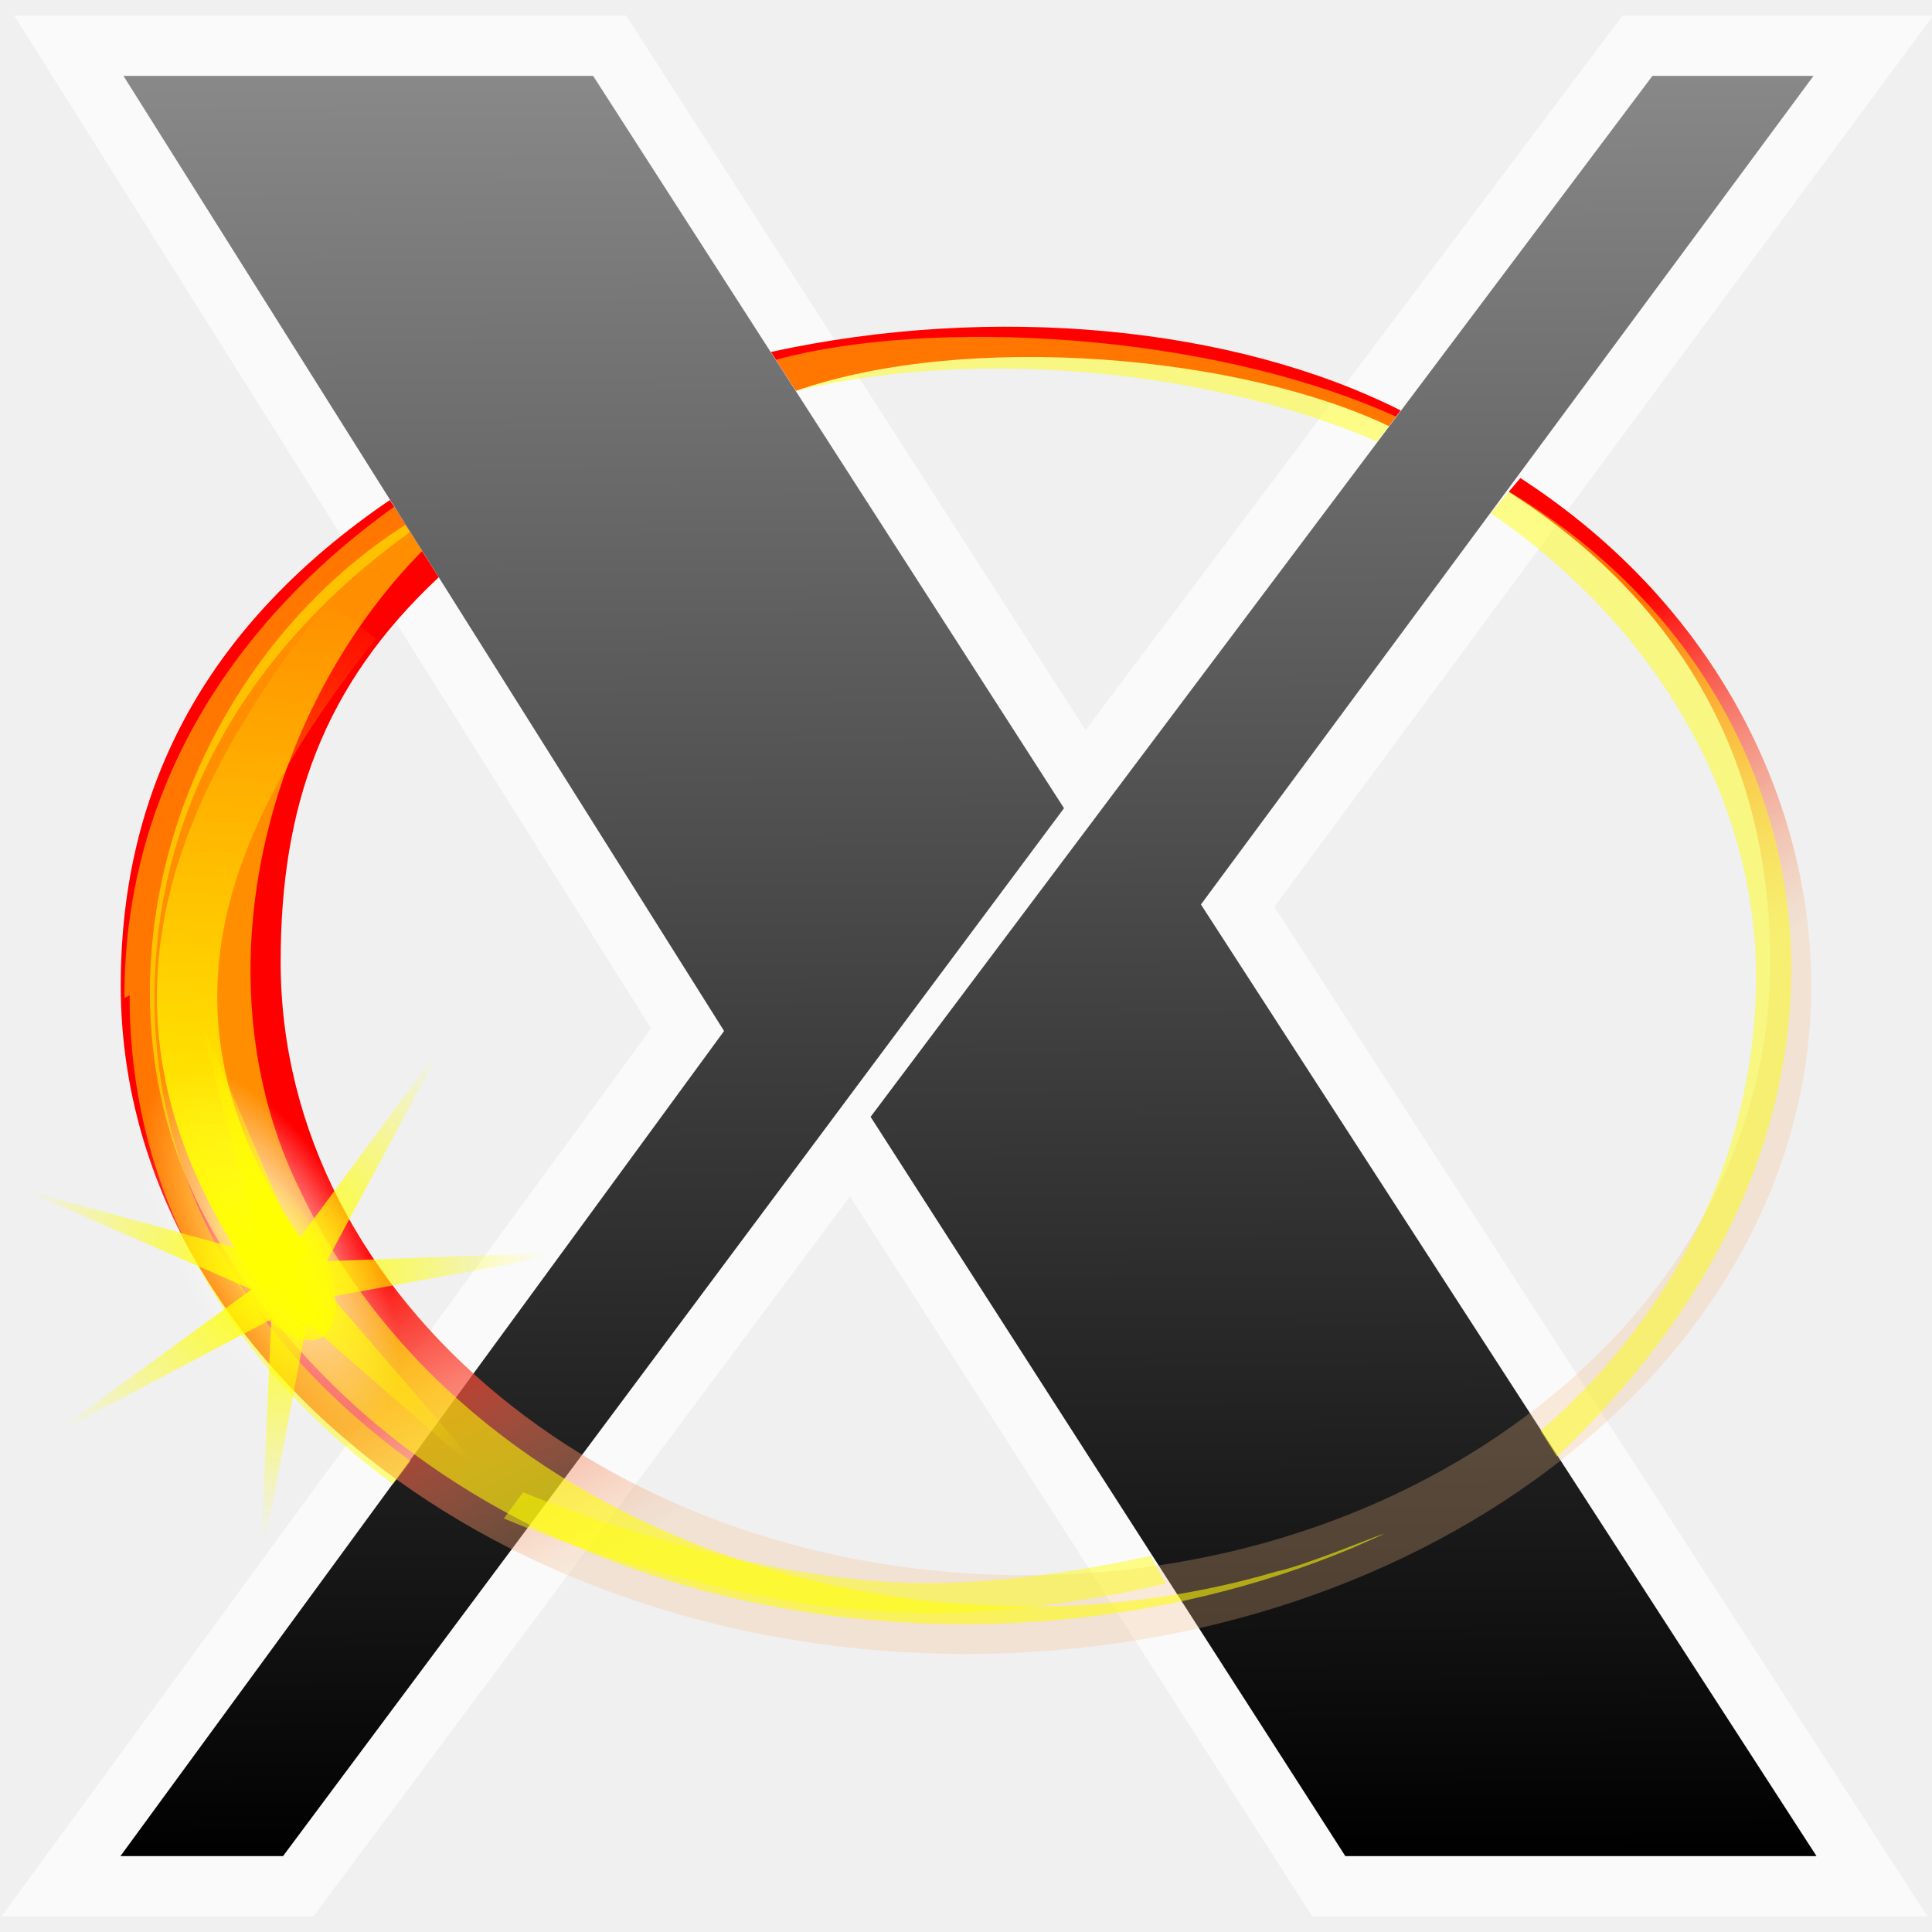
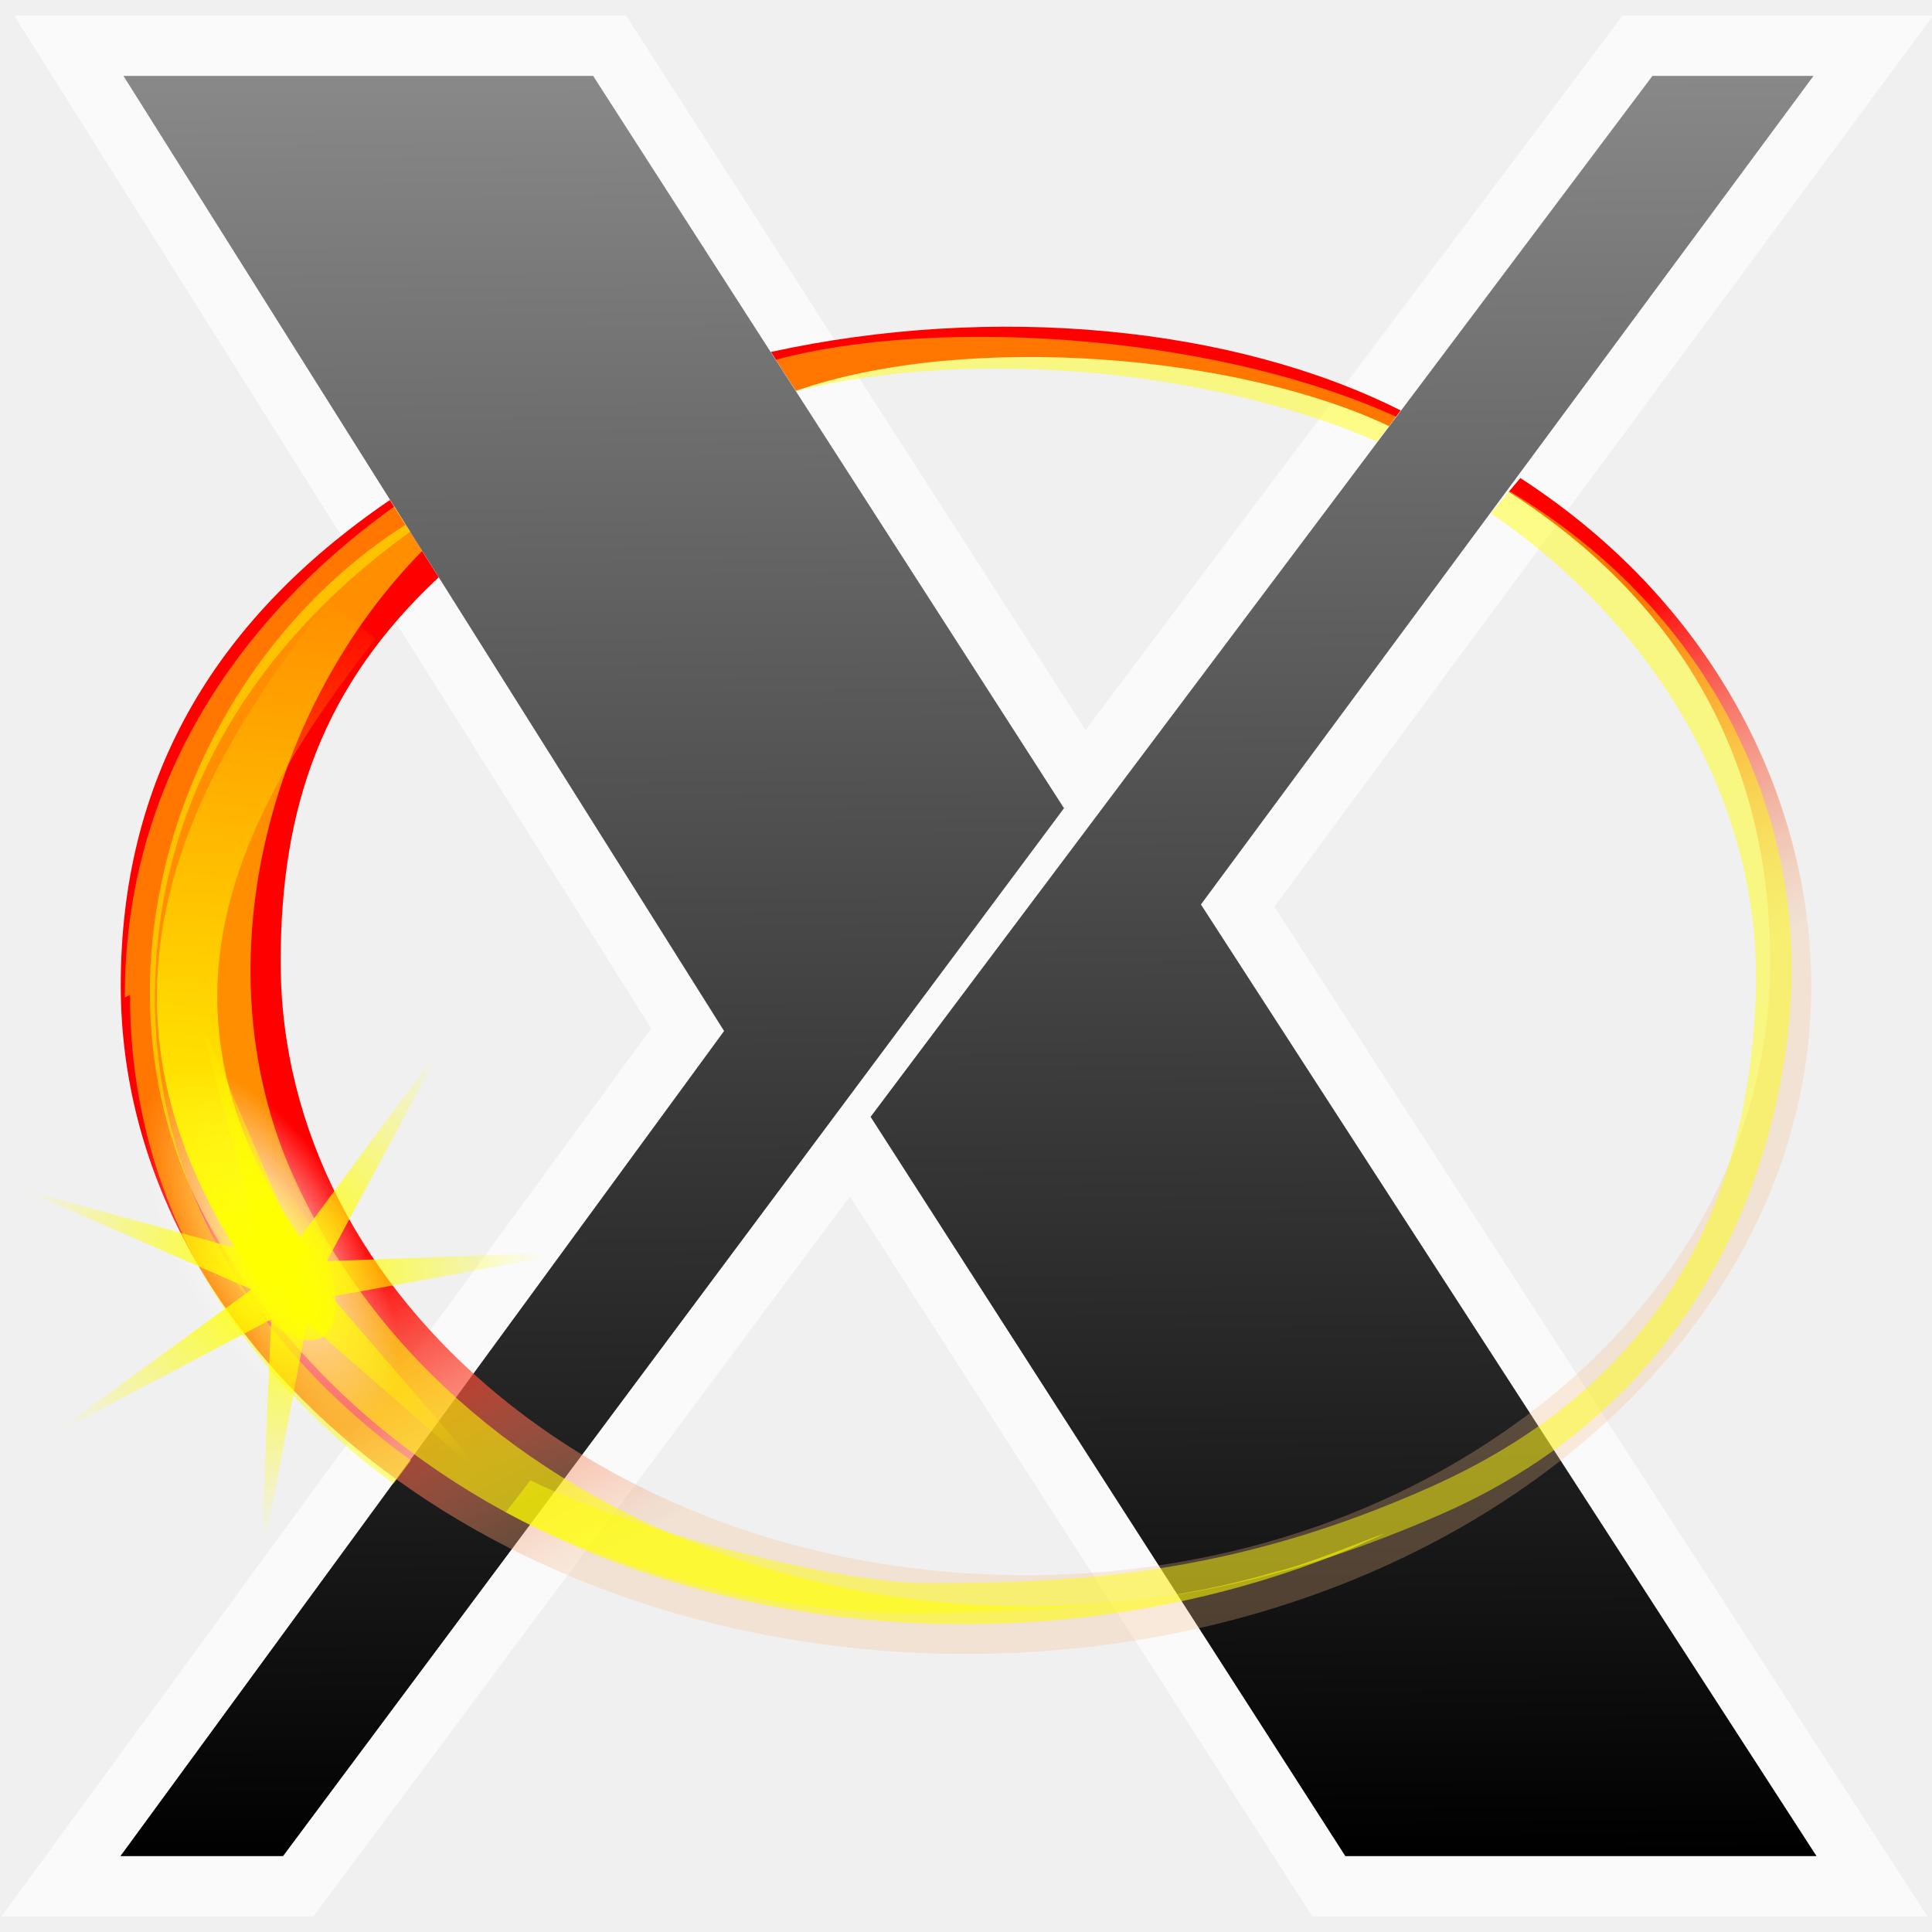
<svg xmlns="http://www.w3.org/2000/svg" xmlns:xlink="http://www.w3.org/1999/xlink" width="128" version="1.0" height="128">
  <defs>
    <linearGradient id="linearGradient3326">
-       <stop offset="0" style="stop-color:#ff0" />
-       <stop offset="1" style="stop-color:#ff0;stop-opacity:0" />
-     </linearGradient>
-     <linearGradient id="linearGradient3243">
      <stop offset="0" style="stop-color:#ff0" />
      <stop offset="1" style="stop-color:#ff0;stop-opacity:0" />
    </linearGradient>
    <linearGradient id="linearGradient3316">
      <stop offset="0" style="stop-color:#fff" />
      <stop offset="1" style="stop-color:#fff;stop-opacity:0" />
    </linearGradient>
-     <linearGradient id="linearGradient3189">
-       <stop offset="0" />
-       <stop offset="1" style="stop-color:#888" />
+     <linearGradient id="linearGradient3243">
+       <stop offset="0" style="stop-color:#ff0" />
+       <stop offset="1" style="stop-color:#ff0;stop-opacity:0" />
+     </linearGradient>
+     <linearGradient id="linearGradient3520">
+       <stop offset="0" style="stop-color:#ff0" />
+       <stop offset="1" style="stop-color:#ff0;stop-opacity:0" />
    </linearGradient>
    <linearGradient id="linearGradient4105">
      <stop offset="0" style="stop-color:#f2bb88;stop-opacity:.271" />
      <stop offset="1" style="stop-color:#f00" />
    </linearGradient>
-     <linearGradient id="linearGradient3520">
-       <stop offset="0" style="stop-color:#ff0" />
-       <stop offset="1" style="stop-color:#ff0;stop-opacity:0" />
+     <linearGradient id="linearGradient3189">
+       <stop offset="0" />
+       <stop offset="1" style="stop-color:#888" />
    </linearGradient>
    <linearGradient gradientTransform="translate(0,-9.453042)" xlink:href="#linearGradient4105" id="linearGradient3860" y1="119.031" x1="27.194" y2="97.502" gradientUnits="userSpaceOnUse" x2="15.896" />
    <linearGradient gradientTransform="translate(0,-1.420653)" xlink:href="#linearGradient3189" id="linearGradient4199" y1="124.089" x1="121.724" y2="6.439" x2="120.913" gradientUnits="userSpaceOnUse" />
    <linearGradient gradientTransform="translate(0,-9.453042)" xlink:href="#linearGradient3520" id="linearGradient3876" y1="92.761" x1="17.857" y2="48.526" gradientUnits="userSpaceOnUse" x2="20.915" />
    <radialGradient fx="18.456" fy="93.598" cx="18.456" cy="93.598" gradientTransform="matrix(0.7411822,0,0,0.7411822,4.776895,14.77166)" xlink:href="#linearGradient3326" id="radialGradient3866" r="24.027" gradientUnits="userSpaceOnUse" />
    <radialGradient fx="19.542" fy="97.869" cx="19.542" cy="97.869" gradientTransform="matrix(1.133711,-0.6545487,1.445461,2.503613,-143.6695,-145.9479)" xlink:href="#linearGradient3243" id="radialGradient3864" r="3.498" gradientUnits="userSpaceOnUse" />
    <radialGradient fx="19.563" fy="95.741" cx="19.563" cy="95.741" gradientTransform="matrix(1.501305,-0.8667791,1.914137,3.315382,-194.7521,-217.8008)" xlink:href="#linearGradient3316" id="radialGradient3862" r="3.498" gradientUnits="userSpaceOnUse" />
  </defs>
  <g style="fill-rule:evenodd">
    <path style="opacity:.65;fill:#fff;vector-effect:none" d="m 0.94,1.029 42.201,67.107 -43.045,58.834 h 20.664 l 35.553,-47.703 30.635,47.703 h 40.752 L 84.428,60.076 128.08,1.029 H 107.5 L 71.92,48.371 41.48,1.029 Z" />
    <path style="fill:url(#linearGradient4199)" d="M 8.18,5.029 47.972,68.306 7.979,122.971 h 10.773 L 70.493,53.546 39.297,5.029 H 8.18 Z m 101.297,0 -51.798,68.965 31.453,48.978 h 31.217 L 79.565,59.924 120.149,5.029 h -10.672 z" />
  </g>
  <path style="fill:url(#linearGradient3860)" d="m 51.075,23.318 1.661,2.572 c 11.433,-3.967 29.469,-2.341 39.283,2.339 l .781,-1.035 c -11.112,-5.593 -26.96,-7.096 -41.725,-3.877 Z  m 49.653,8.354 -.772,.913 c 11.634,7.441 17.326,18.089 17.326,31.15 0,22.436 -22.101,40.625 -49.344,40.625 -27.242,0 -49.344,-18.189 -49.344,-40.625 0,-10.3 2.796,-18.319 10.471,-25.487 l -3.236,-5.119 c -11.919,8.13 -17.829,18.756 -17.829,32.168 0,24.449 25.088,44.281 56,44.281 30.912,0 56.023,-19.832 56,-44.281 -0.011,-11.79 -5.931,-24.965 -19.272,-33.625 z " />
-   <path style="opacity:.558;fill:#ff0" d="m 26.421,35.051 c -15.464,10.196 -22.126,32.81 -10.858,48.808 15.495,23.613 49.101,29.147 74.062,18.688 5.963,-2.633 -2.86,1.159 -5.031,1.562 -24.286,7.195 -54.878,-2.468 -65.406,-26.75 -5.913,-13.882 -1.167,-30.746 8.777,-40.851 -0.728,-1.119 -0.814,-1.302 -1.115,-1.726 z " />
+   <path style="opacity:.558;fill:#ff0" d="M 26.421,35.051 C 10.957,45.247 4.295,67.861 15.563,83.859 c 15.495,23.613 49.101,29.147 74.062,18.688 5.963,-2.633 -2.86,1.159 -5.031,1.562 -24.286,7.195 -54.878,-2.468 -65.406,-26.75 -5.913,-13.882 -1.167,-30.746 8.777,-40.851 -0.728,-1.119 -0.814,-1.302 -1.115,-1.726 z" />
  <path style="fill:url(#radialGradient3862);stroke-width:8.165" d="m 23.13,79.628 a 13.391,6.064 60 1,1 -10.503,6.064 13.391,6.064 60 1,1 10.503,-6.064 Z " />
  <path style="fill:url(#radialGradient3864);stroke-width:4.187" d="m 20.572,81.106 a 6.866,3.109 60 1,1 -5.385,3.109 6.866,3.109 60 1,1 5.385,-3.109 z " />
  <path style="fill:url(#radialGradient3866);stroke-width:2.965" d="m 32.778,98.466 -12.445,-10.847 -3.083,16.281 .721,-16.493 -14.651,7.741 13.345,-9.72 -15.187,-6.628 15.919,4.373 -4.287,-16.006 6.506,15.173 9.841,-13.331 -7.806,14.547 16.558,-.617 -16.24,2.967 10.807,12.561 Z " />
  <path style="fill:none;fill-rule:evenodd;stroke:url(#linearGradient3876);stroke-width:4" d="m 18.915,84.085 c -12.063,-16.675 -5.494,-30.455 4.405,-43.012" />
-   <path style="opacity:.463;fill:#ff0;isolation:auto;color-rendering:auto;white-space:normal;solid-opacity:1;mix-blend-mode:normal;color-interpolation-filters:linearRGB;shape-rendering:auto;image-rendering:auto;line-height:normal;color-interpolation:sRGB;color:#000;solid-color:#000000" d="m 51.418,23.835 1.322,2.064 c 12.448,-3.032 28.174,-1.169 38.49,3.36 l 1.262,-1.656 c -12.514,-5.659 -30.912,-6.521 -41.019,-3.784 z  m 48.577,8.7 -1.227,1.466 c 11.371,7.786 18.009,19.723 17.555,31.959 -0.458,12.373 -6.654,22.262 -14.258,28.834 l 1.088,1.711 c 11.537,-10.952 15.005,-21.885 15.479,-30.41 0.646,-11.616 -4.713,-25.209 -18.692,-33.544 z  m -73.889,1.046 c -11.273,8.086 -17.892,19.357 -17.863,32.536 l .345,-.171 v 0.004 c -0.029,13.02 6.414,24.3 17.451,32.377 l 1.158,-1.535 c -10.629,-7.748 -16.984,-18.351 -16.954,-30.669 v -0.006 c -0.03,-12.414 6.138,-23.107 16.911,-30.861 z  m 8.547,65.289 -1.275,1.732 c 7.582,3.172 18.81,6.283 27.922,6.283 5.358,0 11.037,-0.818 15.941,-1.973 l -1.022,-1.832 c -4.526,1.006 -9.982,1.805 -14.92,1.805 -8.642,0 -19.462,-3.097 -26.646,-6.016 z " />
+   <path style="opacity:.463;fill:#ff0;isolation:auto;color-rendering:auto;white-space:normal;solid-opacity:1;mix-blend-mode:normal;color-interpolation-filters:linearRGB;shape-rendering:auto;image-rendering:auto;line-height:normal;color-interpolation:sRGB;color:#000;solid-color:#000000" d="m 60.385,22.459 c -3.342,0.216 -6.385,0.675 -8.912,1.359 l -.055,.016 1.322,2.064 c 12.448,-3.032 28.173,-1.169 38.488,3.361 l 1.262,-1.656 c -9.386,-4.245 -22.081,-5.792 -32.105,-5.145 z  m 39.609,10.076 -.055,.016 c 0.009,0.005 0.018,0.01 0.027,0.016 z  m -.027,.031 -1.199,1.435 c 11.371,7.786 18.008,19.723 17.555,31.959 -0.458,12.373 -5.212,25.269 -21.561,32.562 -12.948,5.777 -23.199,6.375 -33.462,6.361 -5.629,-0.007 -19,-3.291 -26.16,-6.811 l -1.629,2.119 c 7.465,3.984 18.68,6.905 27.79,6.692 11.79,-0.276 20.82,-0.733 34.133,-6.541 18.975,-8.297 22.752,-25.754 23.226,-34.279 0.646,-11.608 -4.706,-25.193 -18.664,-33.529 z  m -73.834,.984 c -11.273,8.086 -17.893,19.356 -17.863,32.535 l .346,-.17 v 0.004 c -0.029,13.02 6.414,24.3 17.451,32.377 l 1.158,-1.535 c -10.629,-7.748 -16.985,-18.351 -16.955,-30.67 v -0.006 c -0.03,-12.414 6.139,-23.107 16.912,-30.861 Z " />
</svg>
